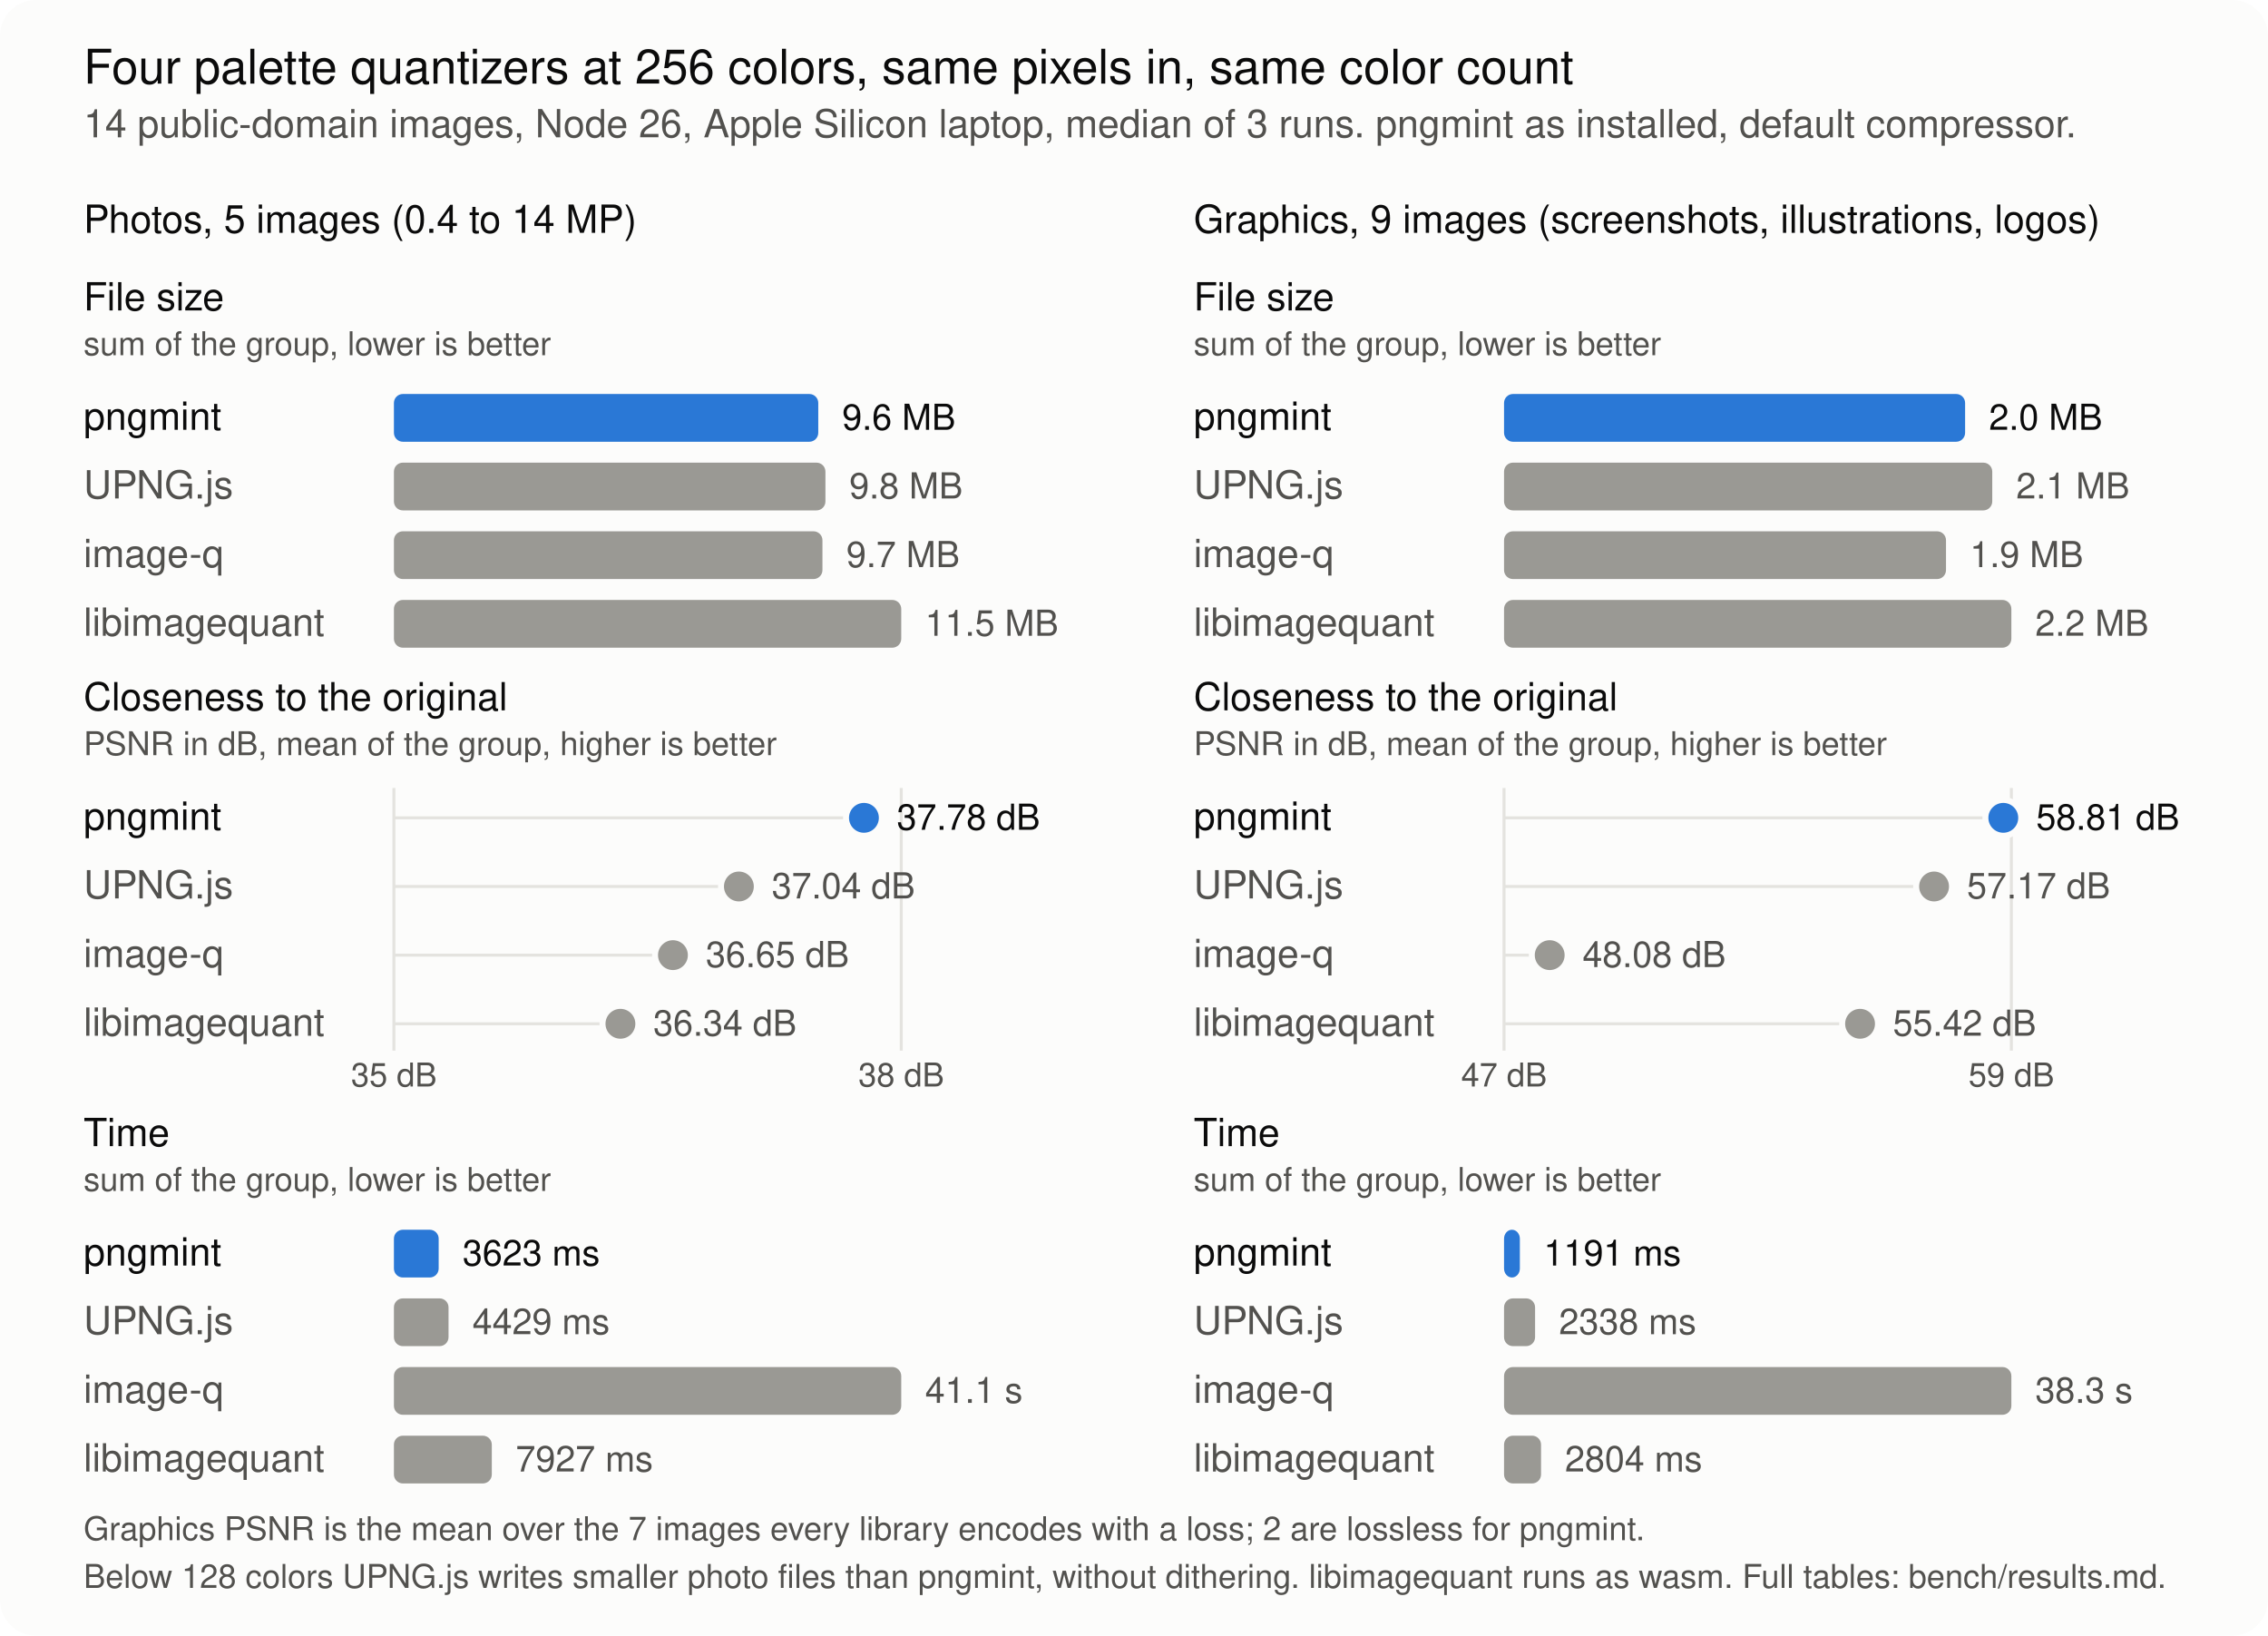
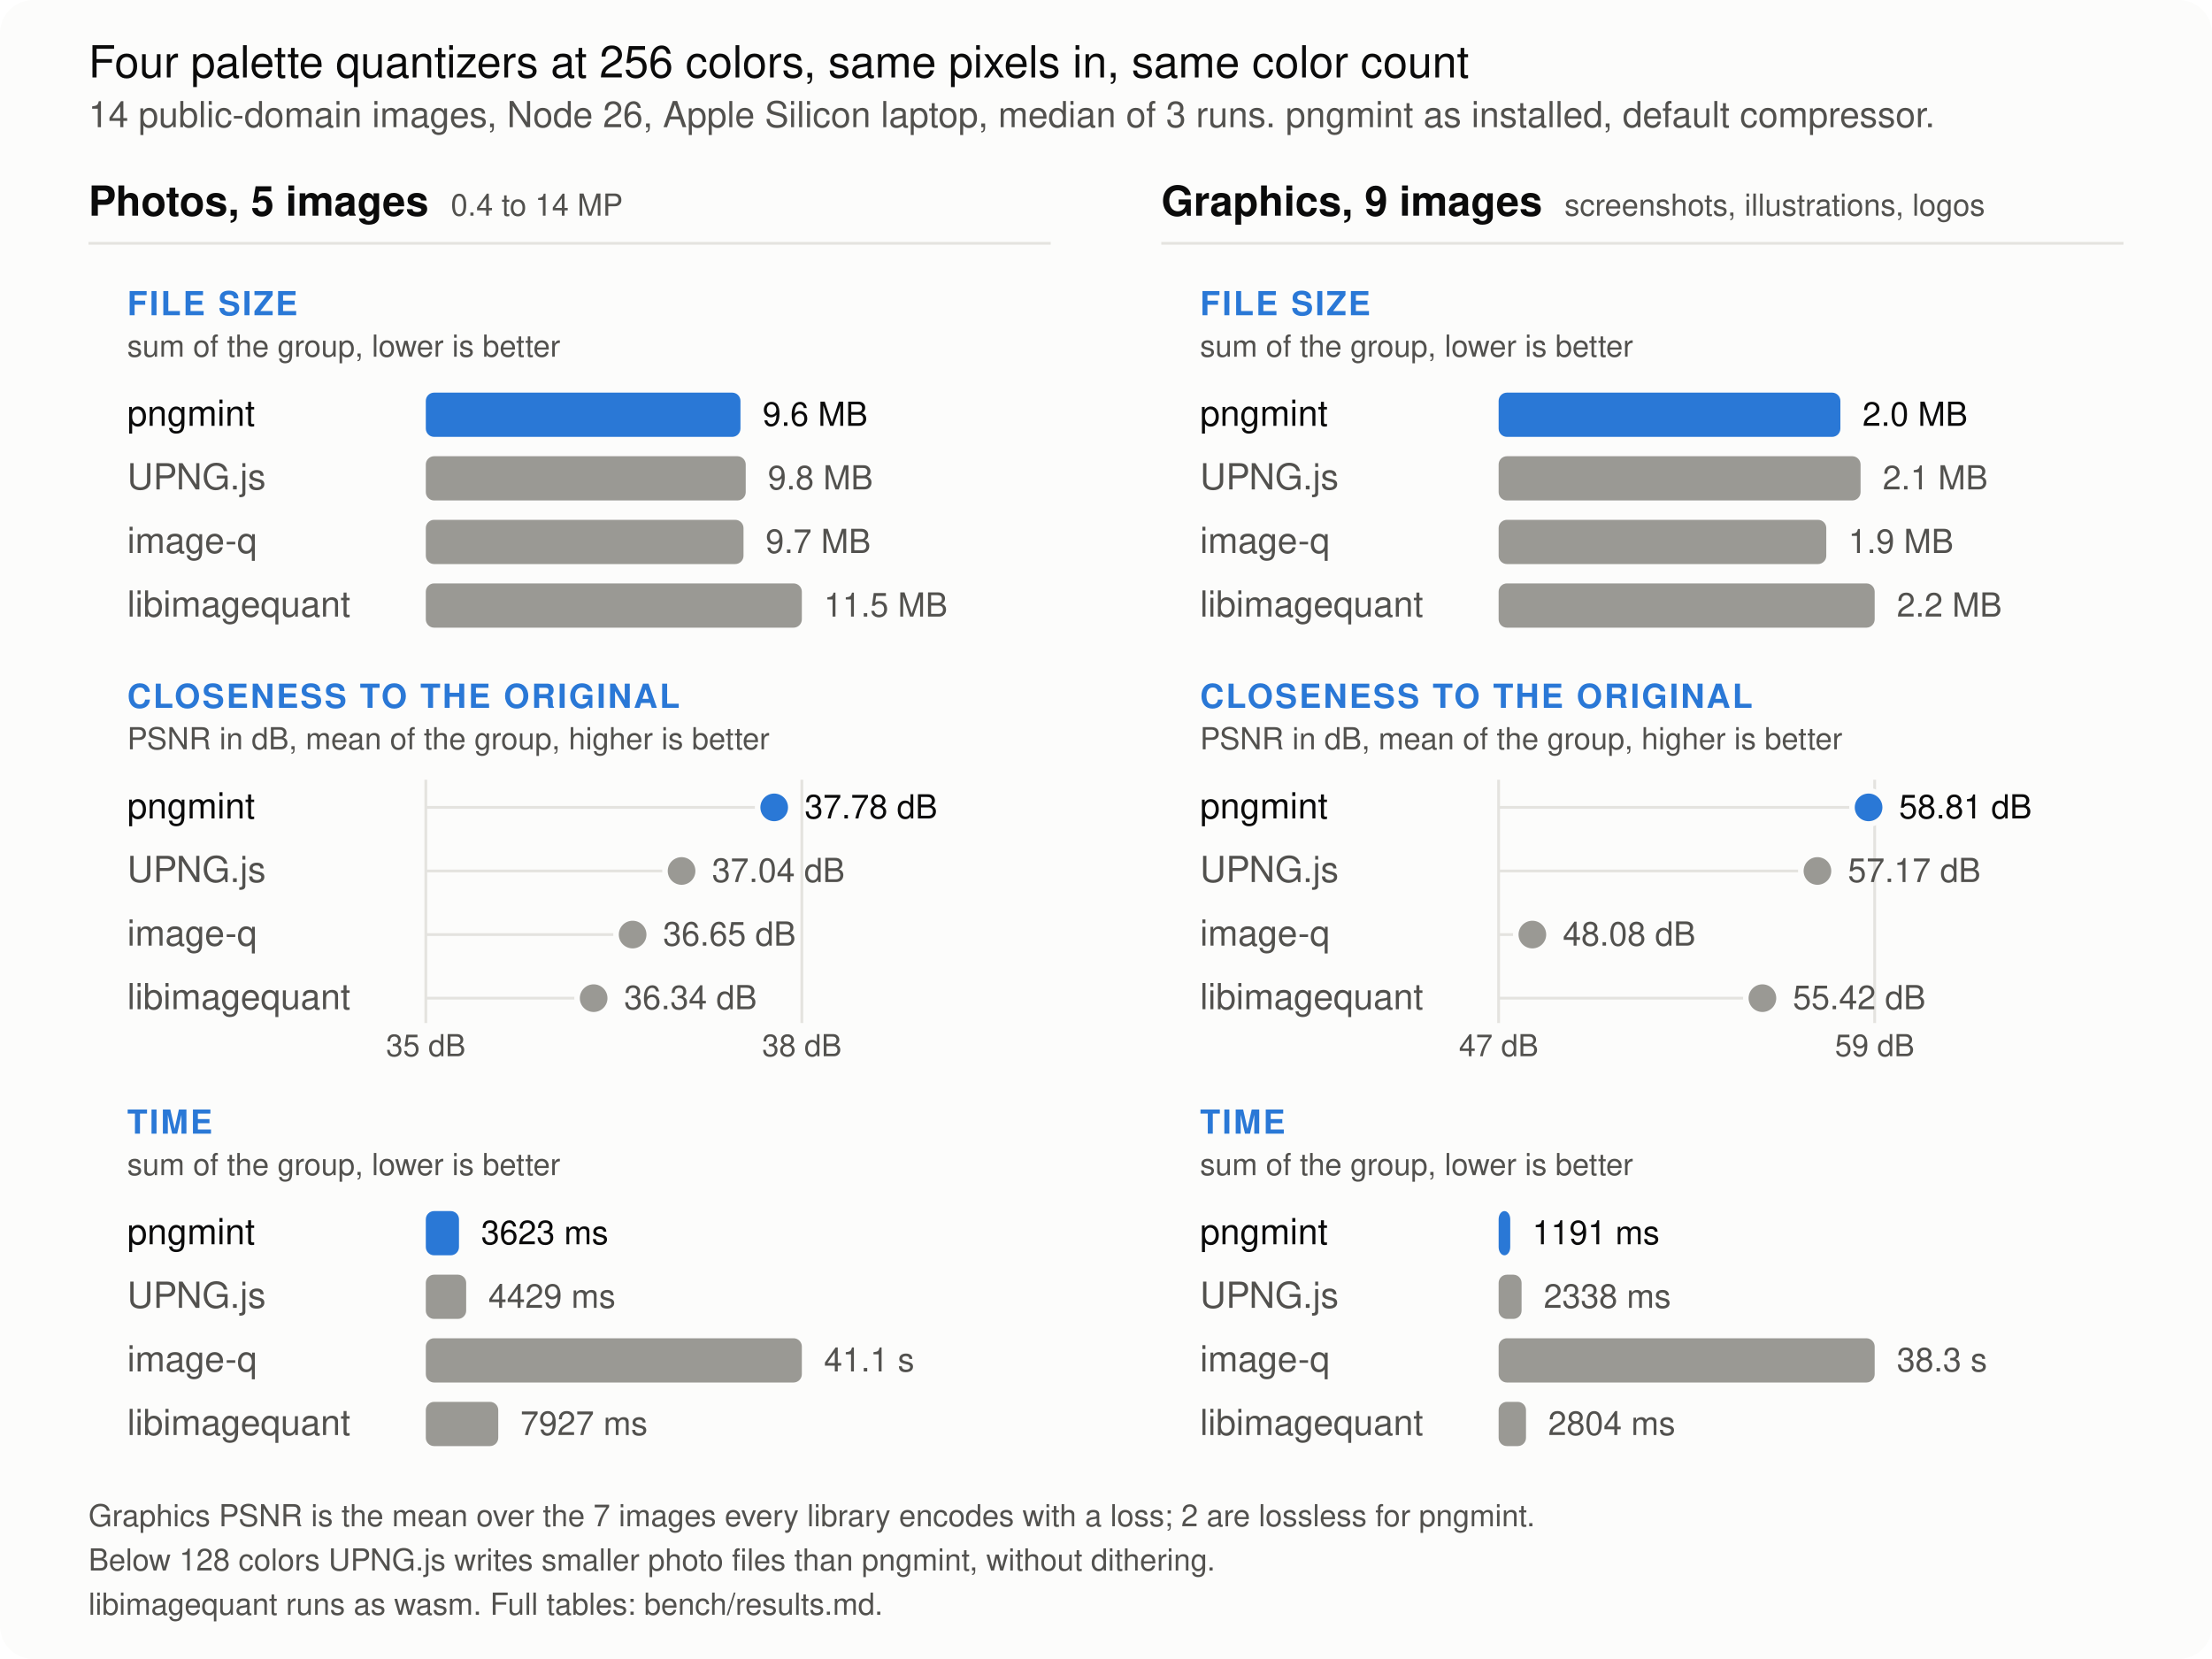
- <svg xmlns="http://www.w3.org/2000/svg" viewBox="0 0 760 548" width="760" height="548" font-family="system-ui, -apple-system, &quot;Segoe UI&quot;, Helvetica, Arial, sans-serif" font-size="13">
-   <rect width="760" height="548" rx="12" fill="#fcfcfb" />
-   <text x="28" y="28" font-size="16" font-weight="500" fill="#0b0b0b">Four palette quantizers at 256 colors, same pixels in, same color count</text>
-   <text x="28" y="46" fill="#52514e">14 public-domain images, Node 26, Apple Silicon laptop, median of 3 runs. pngmint as installed, default compressor.</text>
-   <text x="28" y="78" font-weight="500" fill="#0b0b0b">Photos, 5 images (0.4 to 14 MP)</text>
-   <text x="28" y="104" fill="#0b0b0b" font-weight="500">File size</text>
-   <text x="28" y="119" fill="#52514e" font-size="11">sum of the group, lower is better</text>
-   <text x="28" y="144" fill="#0b0b0b" font-weight="500">pngmint</text>
-   <rect x="132" y="132" width="142.2" height="16" rx="3" fill="#2a78d6" />
-   <text x="282.2" y="144" fill="#0b0b0b" font-size="12">9.6 MB</text>
-   <text x="28" y="167" fill="#52514e" font-weight="400">UPNG.js</text>
-   <rect x="132" y="155" width="144.6" height="16" rx="3" fill="#9a9994" />
-   <text x="284.6" y="167" fill="#52514e" font-size="12">9.8 MB</text>
-   <text x="28" y="190" fill="#52514e" font-weight="400">image-q</text>
-   <rect x="132" y="178" width="143.6" height="16" rx="3" fill="#9a9994" />
-   <text x="283.6" y="190" fill="#52514e" font-size="12">9.7 MB</text>
-   <text x="28" y="213" fill="#52514e" font-weight="400">libimagequant</text>
-   <rect x="132" y="201" width="170.0" height="16" rx="3" fill="#9a9994" />
-   <text x="310.0" y="213" fill="#52514e" font-size="12">11.5 MB</text>
-   <text x="28" y="238" fill="#0b0b0b" font-weight="500">Closeness to the original</text>
-   <text x="28" y="253" fill="#52514e" font-size="11">PSNR in dB, mean of the group, higher is better</text>
-   <line x1="132" x2="132" y1="264" y2="352" stroke="#e4e3df" stroke-width="1" />
-   <text x="132" y="364" text-anchor="middle" fill="#52514e" font-size="11">35 dB</text>
-   <line x1="302" x2="302" y1="264" y2="352" stroke="#e4e3df" stroke-width="1" />
-   <text x="302" y="364" text-anchor="middle" fill="#52514e" font-size="11">38 dB</text>
-   <text x="28" y="278" fill="#0b0b0b" font-weight="500">pngmint</text>
-   <line x1="132" x2="289.5" y1="274" y2="274" stroke="#e4e3df" stroke-width="1" />
-   <circle cx="289.5" cy="274" r="6" fill="#2a78d6" stroke="#fcfcfb" stroke-width="2" />
-   <text x="300.5" y="278" fill="#0b0b0b" font-size="12">37.78 dB</text>
-   <text x="28" y="301" fill="#52514e" font-weight="400">UPNG.js</text>
-   <line x1="132" x2="247.6" y1="297" y2="297" stroke="#e4e3df" stroke-width="1" />
-   <circle cx="247.6" cy="297" r="6" fill="#9a9994" stroke="#fcfcfb" stroke-width="2" />
-   <text x="258.6" y="301" fill="#52514e" font-size="12">37.04 dB</text>
-   <text x="28" y="324" fill="#52514e" font-weight="400">image-q</text>
-   <line x1="132" x2="225.5" y1="320" y2="320" stroke="#e4e3df" stroke-width="1" />
-   <circle cx="225.5" cy="320" r="6" fill="#9a9994" stroke="#fcfcfb" stroke-width="2" />
-   <text x="236.5" y="324" fill="#52514e" font-size="12">36.65 dB</text>
-   <text x="28" y="347" fill="#52514e" font-weight="400">libimagequant</text>
-   <line x1="132" x2="207.9" y1="343" y2="343" stroke="#e4e3df" stroke-width="1" />
-   <circle cx="207.9" cy="343" r="6" fill="#9a9994" stroke="#fcfcfb" stroke-width="2" />
-   <text x="218.9" y="347" fill="#52514e" font-size="12">36.34 dB</text>
-   <text x="28" y="384" fill="#0b0b0b" font-weight="500">Time</text>
-   <text x="28" y="399" fill="#52514e" font-size="11">sum of the group, lower is better</text>
-   <text x="28" y="424" fill="#0b0b0b" font-weight="500">pngmint</text>
-   <rect x="132" y="412" width="15.0" height="16" rx="3" fill="#2a78d6" />
-   <text x="155.0" y="424" fill="#0b0b0b" font-size="12">3623 ms</text>
-   <text x="28" y="447" fill="#52514e" font-weight="400">UPNG.js</text>
-   <rect x="132" y="435" width="18.3" height="16" rx="3" fill="#9a9994" />
-   <text x="158.3" y="447" fill="#52514e" font-size="12">4429 ms</text>
-   <text x="28" y="470" fill="#52514e" font-weight="400">image-q</text>
-   <rect x="132" y="458" width="170.0" height="16" rx="3" fill="#9a9994" />
-   <text x="310.0" y="470" fill="#52514e" font-size="12">41.1 s</text>
-   <text x="28" y="493" fill="#52514e" font-weight="400">libimagequant</text>
-   <rect x="132" y="481" width="32.8" height="16" rx="3" fill="#9a9994" />
-   <text x="172.8" y="493" fill="#52514e" font-size="12">7927 ms</text>
-   <text x="400" y="78" font-weight="500" fill="#0b0b0b">Graphics, 9 images (screenshots, illustrations, logos)</text>
-   <text x="400" y="104" fill="#0b0b0b" font-weight="500">File size</text>
-   <text x="400" y="119" fill="#52514e" font-size="11">sum of the group, lower is better</text>
-   <text x="400" y="144" fill="#0b0b0b" font-weight="500">pngmint</text>
-   <rect x="504" y="132" width="154.5" height="16" rx="3" fill="#2a78d6" />
-   <text x="666.5" y="144" fill="#0b0b0b" font-size="12">2.0 MB</text>
-   <text x="400" y="167" fill="#52514e" font-weight="400">UPNG.js</text>
-   <rect x="504" y="155" width="163.6" height="16" rx="3" fill="#9a9994" />
-   <text x="675.6" y="167" fill="#52514e" font-size="12">2.1 MB</text>
-   <text x="400" y="190" fill="#52514e" font-weight="400">image-q</text>
-   <rect x="504" y="178" width="148.1" height="16" rx="3" fill="#9a9994" />
-   <text x="660.1" y="190" fill="#52514e" font-size="12">1.9 MB</text>
-   <text x="400" y="213" fill="#52514e" font-weight="400">libimagequant</text>
-   <rect x="504" y="201" width="170.0" height="16" rx="3" fill="#9a9994" />
-   <text x="682.0" y="213" fill="#52514e" font-size="12">2.2 MB</text>
-   <text x="400" y="238" fill="#0b0b0b" font-weight="500">Closeness to the original</text>
-   <text x="400" y="253" fill="#52514e" font-size="11">PSNR in dB, mean of the group, higher is better</text>
-   <line x1="504" x2="504" y1="264" y2="352" stroke="#e4e3df" stroke-width="1" />
-   <text x="504" y="364" text-anchor="middle" fill="#52514e" font-size="11">47 dB</text>
-   <line x1="674" x2="674" y1="264" y2="352" stroke="#e4e3df" stroke-width="1" />
-   <text x="674" y="364" text-anchor="middle" fill="#52514e" font-size="11">59 dB</text>
-   <text x="400" y="278" fill="#0b0b0b" font-weight="500">pngmint</text>
-   <line x1="504" x2="671.3" y1="274" y2="274" stroke="#e4e3df" stroke-width="1" />
-   <circle cx="671.3" cy="274" r="6" fill="#2a78d6" stroke="#fcfcfb" stroke-width="2" />
-   <text x="682.3" y="278" fill="#0b0b0b" font-size="12">58.81 dB</text>
-   <text x="400" y="301" fill="#52514e" font-weight="400">UPNG.js</text>
-   <line x1="504" x2="648.1" y1="297" y2="297" stroke="#e4e3df" stroke-width="1" />
-   <circle cx="648.1" cy="297" r="6" fill="#9a9994" stroke="#fcfcfb" stroke-width="2" />
-   <text x="659.1" y="301" fill="#52514e" font-size="12">57.17 dB</text>
-   <text x="400" y="324" fill="#52514e" font-weight="400">image-q</text>
-   <line x1="504" x2="519.3" y1="320" y2="320" stroke="#e4e3df" stroke-width="1" />
-   <circle cx="519.3" cy="320" r="6" fill="#9a9994" stroke="#fcfcfb" stroke-width="2" />
-   <text x="530.3" y="324" fill="#52514e" font-size="12">48.08 dB</text>
-   <text x="400" y="347" fill="#52514e" font-weight="400">libimagequant</text>
-   <line x1="504" x2="623.3" y1="343" y2="343" stroke="#e4e3df" stroke-width="1" />
-   <circle cx="623.3" cy="343" r="6" fill="#9a9994" stroke="#fcfcfb" stroke-width="2" />
-   <text x="634.3" y="347" fill="#52514e" font-size="12">55.42 dB</text>
-   <text x="400" y="384" fill="#0b0b0b" font-weight="500">Time</text>
-   <text x="400" y="399" fill="#52514e" font-size="11">sum of the group, lower is better</text>
-   <text x="400" y="424" fill="#0b0b0b" font-weight="500">pngmint</text>
-   <rect x="504" y="412" width="5.3" height="16" rx="3" fill="#2a78d6" />
-   <text x="517.3" y="424" fill="#0b0b0b" font-size="12">1191 ms</text>
-   <text x="400" y="447" fill="#52514e" font-weight="400">UPNG.js</text>
-   <rect x="504" y="435" width="10.4" height="16" rx="3" fill="#9a9994" />
-   <text x="522.4" y="447" fill="#52514e" font-size="12">2338 ms</text>
-   <text x="400" y="470" fill="#52514e" font-weight="400">image-q</text>
-   <rect x="504" y="458" width="170.0" height="16" rx="3" fill="#9a9994" />
-   <text x="682.0" y="470" fill="#52514e" font-size="12">38.3 s</text>
-   <text x="400" y="493" fill="#52514e" font-weight="400">libimagequant</text>
-   <rect x="504" y="481" width="12.4" height="16" rx="3" fill="#9a9994" />
-   <text x="524.4" y="493" fill="#52514e" font-size="12">2804 ms</text>
-   <text x="28" y="516" fill="#52514e" font-size="11">Graphics PSNR is the mean over the 7 images every library encodes with a loss; 2 are lossless for pngmint.</text>
-   <text x="28" y="532" fill="#52514e" font-size="11">Below 128 colors UPNG.js writes smaller photo files than pngmint, without dithering. libimagequant runs as wasm. Full tables: bench/results.md.</text>
+ <svg xmlns="http://www.w3.org/2000/svg" viewBox="0 0 800 600" width="800" height="600" font-family="system-ui, -apple-system, &quot;Segoe UI&quot;, Helvetica, Arial, sans-serif" font-size="13">
+   <rect width="800" height="600" rx="12" fill="#fcfcfb" />
+   <text x="32" y="28" font-size="16" font-weight="500" fill="#0b0b0b">Four palette quantizers at 256 colors, same pixels in, same color count</text>
+   <text x="32" y="46" fill="#52514e">14 public-domain images, Node 26, Apple Silicon laptop, median of 3 runs. pngmint as installed, default compressor.</text>
+   <text x="32" y="78" font-size="15" font-weight="600" fill="#0b0b0b">Photos, 5 images<tspan dx="8" font-size="11" font-weight="400" fill="#52514e">0.4 to 14 MP</tspan>
+   </text>
+   <line x1="32" x2="380" y1="88" y2="88" stroke="#e4e3df" stroke-width="1" />
+   <text x="46" y="114" fill="#2a78d6" font-size="12" font-weight="600" letter-spacing="0.06em">FILE SIZE</text>
+   <text x="46" y="129" fill="#52514e" font-size="11">sum of the group, lower is better</text>
+   <text x="46" y="154" fill="#0b0b0b" font-weight="500">pngmint</text>
+   <rect x="154" y="142" width="113.8" height="16" rx="3" fill="#2a78d6" />
+   <text x="275.8" y="154" fill="#0b0b0b" font-size="12">9.6 MB</text>
+   <text x="46" y="177" fill="#52514e" font-weight="400">UPNG.js</text>
+   <rect x="154" y="165" width="115.7" height="16" rx="3" fill="#9a9994" />
+   <text x="277.7" y="177" fill="#52514e" font-size="12">9.8 MB</text>
+   <text x="46" y="200" fill="#52514e" font-weight="400">image-q</text>
+   <rect x="154" y="188" width="114.9" height="16" rx="3" fill="#9a9994" />
+   <text x="276.9" y="200" fill="#52514e" font-size="12">9.7 MB</text>
+   <text x="46" y="223" fill="#52514e" font-weight="400">libimagequant</text>
+   <rect x="154" y="211" width="136.0" height="16" rx="3" fill="#9a9994" />
+   <text x="298.0" y="223" fill="#52514e" font-size="12">11.5 MB</text>
+   <text x="46" y="256" fill="#2a78d6" font-size="12" font-weight="600" letter-spacing="0.06em">CLOSENESS TO THE ORIGINAL</text>
+   <text x="46" y="271" fill="#52514e" font-size="11">PSNR in dB, mean of the group, higher is better</text>
+   <line x1="154" x2="154" y1="282" y2="370" stroke="#e4e3df" stroke-width="1" />
+   <text x="154" y="382" text-anchor="middle" fill="#52514e" font-size="11">35 dB</text>
+   <line x1="290" x2="290" y1="282" y2="370" stroke="#e4e3df" stroke-width="1" />
+   <text x="290" y="382" text-anchor="middle" fill="#52514e" font-size="11">38 dB</text>
+   <text x="46" y="296" fill="#0b0b0b" font-weight="500">pngmint</text>
+   <line x1="154" x2="280.0" y1="292" y2="292" stroke="#e4e3df" stroke-width="1" />
+   <circle cx="280.0" cy="292" r="6" fill="#2a78d6" stroke="#fcfcfb" stroke-width="2" />
+   <text x="291.0" y="296" fill="#0b0b0b" font-size="12">37.78 dB</text>
+   <text x="46" y="319" fill="#52514e" font-weight="400">UPNG.js</text>
+   <line x1="154" x2="246.5" y1="315" y2="315" stroke="#e4e3df" stroke-width="1" />
+   <circle cx="246.5" cy="315" r="6" fill="#9a9994" stroke="#fcfcfb" stroke-width="2" />
+   <text x="257.5" y="319" fill="#52514e" font-size="12">37.04 dB</text>
+   <text x="46" y="342" fill="#52514e" font-weight="400">image-q</text>
+   <line x1="154" x2="228.8" y1="338" y2="338" stroke="#e4e3df" stroke-width="1" />
+   <circle cx="228.8" cy="338" r="6" fill="#9a9994" stroke="#fcfcfb" stroke-width="2" />
+   <text x="239.8" y="342" fill="#52514e" font-size="12">36.65 dB</text>
+   <text x="46" y="365" fill="#52514e" font-weight="400">libimagequant</text>
+   <line x1="154" x2="214.7" y1="361" y2="361" stroke="#e4e3df" stroke-width="1" />
+   <circle cx="214.7" cy="361" r="6" fill="#9a9994" stroke="#fcfcfb" stroke-width="2" />
+   <text x="225.7" y="365" fill="#52514e" font-size="12">36.34 dB</text>
+   <text x="46" y="410" fill="#2a78d6" font-size="12" font-weight="600" letter-spacing="0.06em">TIME</text>
+   <text x="46" y="425" fill="#52514e" font-size="11">sum of the group, lower is better</text>
+   <text x="46" y="450" fill="#0b0b0b" font-weight="500">pngmint</text>
+   <rect x="154" y="438" width="12.0" height="16" rx="3" fill="#2a78d6" />
+   <text x="174.0" y="450" fill="#0b0b0b" font-size="12">3623 ms</text>
+   <text x="46" y="473" fill="#52514e" font-weight="400">UPNG.js</text>
+   <rect x="154" y="461" width="14.6" height="16" rx="3" fill="#9a9994" />
+   <text x="176.6" y="473" fill="#52514e" font-size="12">4429 ms</text>
+   <text x="46" y="496" fill="#52514e" font-weight="400">image-q</text>
+   <rect x="154" y="484" width="136.0" height="16" rx="3" fill="#9a9994" />
+   <text x="298.0" y="496" fill="#52514e" font-size="12">41.1 s</text>
+   <text x="46" y="519" fill="#52514e" font-weight="400">libimagequant</text>
+   <rect x="154" y="507" width="26.2" height="16" rx="3" fill="#9a9994" />
+   <text x="188.2" y="519" fill="#52514e" font-size="12">7927 ms</text>
+   <text x="420" y="78" font-size="15" font-weight="600" fill="#0b0b0b">Graphics, 9 images<tspan dx="8" font-size="11" font-weight="400" fill="#52514e">screenshots, illustrations, logos</tspan>
+   </text>
+   <line x1="420" x2="768" y1="88" y2="88" stroke="#e4e3df" stroke-width="1" />
+   <text x="434" y="114" fill="#2a78d6" font-size="12" font-weight="600" letter-spacing="0.06em">FILE SIZE</text>
+   <text x="434" y="129" fill="#52514e" font-size="11">sum of the group, lower is better</text>
+   <text x="434" y="154" fill="#0b0b0b" font-weight="500">pngmint</text>
+   <rect x="542" y="142" width="123.6" height="16" rx="3" fill="#2a78d6" />
+   <text x="673.6" y="154" fill="#0b0b0b" font-size="12">2.0 MB</text>
+   <text x="434" y="177" fill="#52514e" font-weight="400">UPNG.js</text>
+   <rect x="542" y="165" width="130.9" height="16" rx="3" fill="#9a9994" />
+   <text x="680.9" y="177" fill="#52514e" font-size="12">2.1 MB</text>
+   <text x="434" y="200" fill="#52514e" font-weight="400">image-q</text>
+   <rect x="542" y="188" width="118.5" height="16" rx="3" fill="#9a9994" />
+   <text x="668.5" y="200" fill="#52514e" font-size="12">1.9 MB</text>
+   <text x="434" y="223" fill="#52514e" font-weight="400">libimagequant</text>
+   <rect x="542" y="211" width="136.0" height="16" rx="3" fill="#9a9994" />
+   <text x="686.0" y="223" fill="#52514e" font-size="12">2.2 MB</text>
+   <text x="434" y="256" fill="#2a78d6" font-size="12" font-weight="600" letter-spacing="0.06em">CLOSENESS TO THE ORIGINAL</text>
+   <text x="434" y="271" fill="#52514e" font-size="11">PSNR in dB, mean of the group, higher is better</text>
+   <line x1="542" x2="542" y1="282" y2="370" stroke="#e4e3df" stroke-width="1" />
+   <text x="542" y="382" text-anchor="middle" fill="#52514e" font-size="11">47 dB</text>
+   <line x1="678" x2="678" y1="282" y2="370" stroke="#e4e3df" stroke-width="1" />
+   <text x="678" y="382" text-anchor="middle" fill="#52514e" font-size="11">59 dB</text>
+   <text x="434" y="296" fill="#0b0b0b" font-weight="500">pngmint</text>
+   <line x1="542" x2="675.8" y1="292" y2="292" stroke="#e4e3df" stroke-width="1" />
+   <circle cx="675.8" cy="292" r="6" fill="#2a78d6" stroke="#fcfcfb" stroke-width="2" />
+   <text x="686.8" y="296" fill="#0b0b0b" font-size="12">58.81 dB</text>
+   <text x="434" y="319" fill="#52514e" font-weight="400">UPNG.js</text>
+   <line x1="542" x2="657.3" y1="315" y2="315" stroke="#e4e3df" stroke-width="1" />
+   <circle cx="657.3" cy="315" r="6" fill="#9a9994" stroke="#fcfcfb" stroke-width="2" />
+   <text x="668.3" y="319" fill="#52514e" font-size="12">57.17 dB</text>
+   <text x="434" y="342" fill="#52514e" font-weight="400">image-q</text>
+   <line x1="542" x2="554.2" y1="338" y2="338" stroke="#e4e3df" stroke-width="1" />
+   <circle cx="554.2" cy="338" r="6" fill="#9a9994" stroke="#fcfcfb" stroke-width="2" />
+   <text x="565.2" y="342" fill="#52514e" font-size="12">48.08 dB</text>
+   <text x="434" y="365" fill="#52514e" font-weight="400">libimagequant</text>
+   <line x1="542" x2="637.4" y1="361" y2="361" stroke="#e4e3df" stroke-width="1" />
+   <circle cx="637.4" cy="361" r="6" fill="#9a9994" stroke="#fcfcfb" stroke-width="2" />
+   <text x="648.4" y="365" fill="#52514e" font-size="12">55.42 dB</text>
+   <text x="434" y="410" fill="#2a78d6" font-size="12" font-weight="600" letter-spacing="0.06em">TIME</text>
+   <text x="434" y="425" fill="#52514e" font-size="11">sum of the group, lower is better</text>
+   <text x="434" y="450" fill="#0b0b0b" font-weight="500">pngmint</text>
+   <rect x="542" y="438" width="4.2" height="16" rx="3" fill="#2a78d6" />
+   <text x="554.2" y="450" fill="#0b0b0b" font-size="12">1191 ms</text>
+   <text x="434" y="473" fill="#52514e" font-weight="400">UPNG.js</text>
+   <rect x="542" y="461" width="8.3" height="16" rx="3" fill="#9a9994" />
+   <text x="558.3" y="473" fill="#52514e" font-size="12">2338 ms</text>
+   <text x="434" y="496" fill="#52514e" font-weight="400">image-q</text>
+   <rect x="542" y="484" width="136.0" height="16" rx="3" fill="#9a9994" />
+   <text x="686.0" y="496" fill="#52514e" font-size="12">38.3 s</text>
+   <text x="434" y="519" fill="#52514e" font-weight="400">libimagequant</text>
+   <rect x="542" y="507" width="9.9" height="16" rx="3" fill="#9a9994" />
+   <text x="559.9" y="519" fill="#52514e" font-size="12">2804 ms</text>
+   <text x="32" y="552" fill="#52514e" font-size="11">Graphics PSNR is the mean over the 7 images every library encodes with a loss; 2 are lossless for pngmint.</text>
+   <text x="32" y="568" fill="#52514e" font-size="11">Below 128 colors UPNG.js writes smaller photo files than pngmint, without dithering.</text>
+   <text x="32" y="584" fill="#52514e" font-size="11">libimagequant runs as wasm. Full tables: bench/results.md.</text>
</svg>
